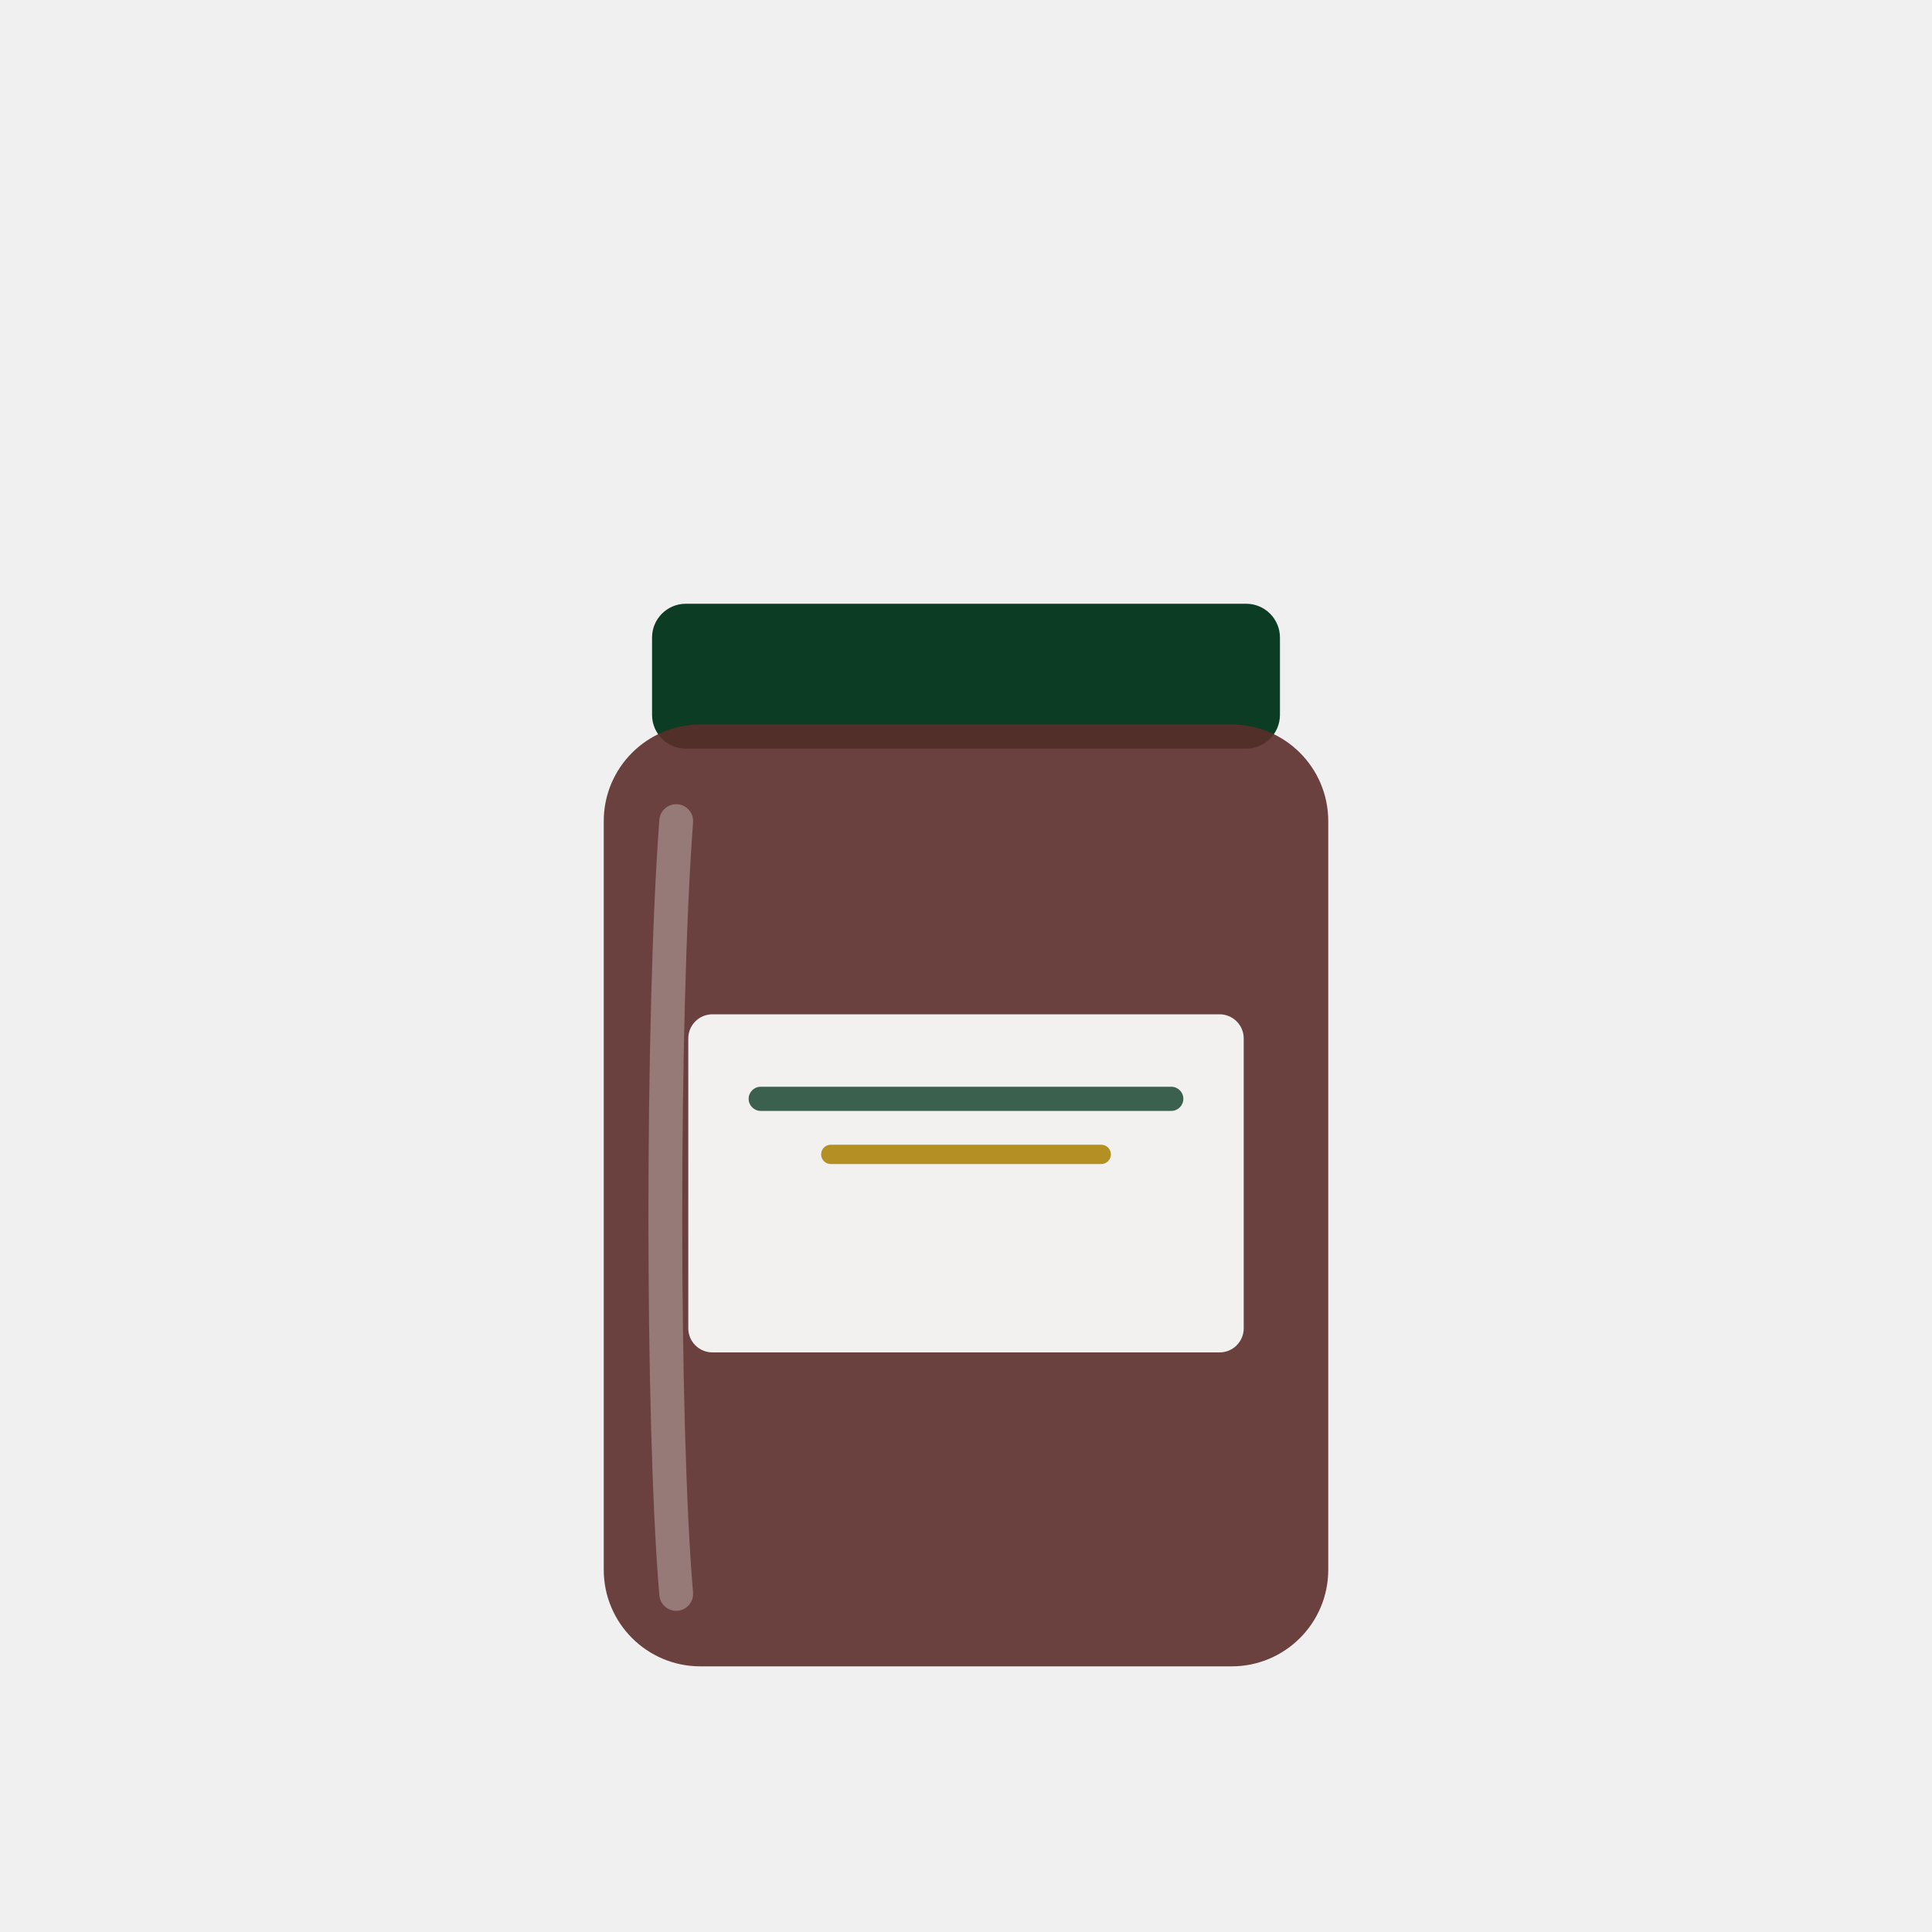
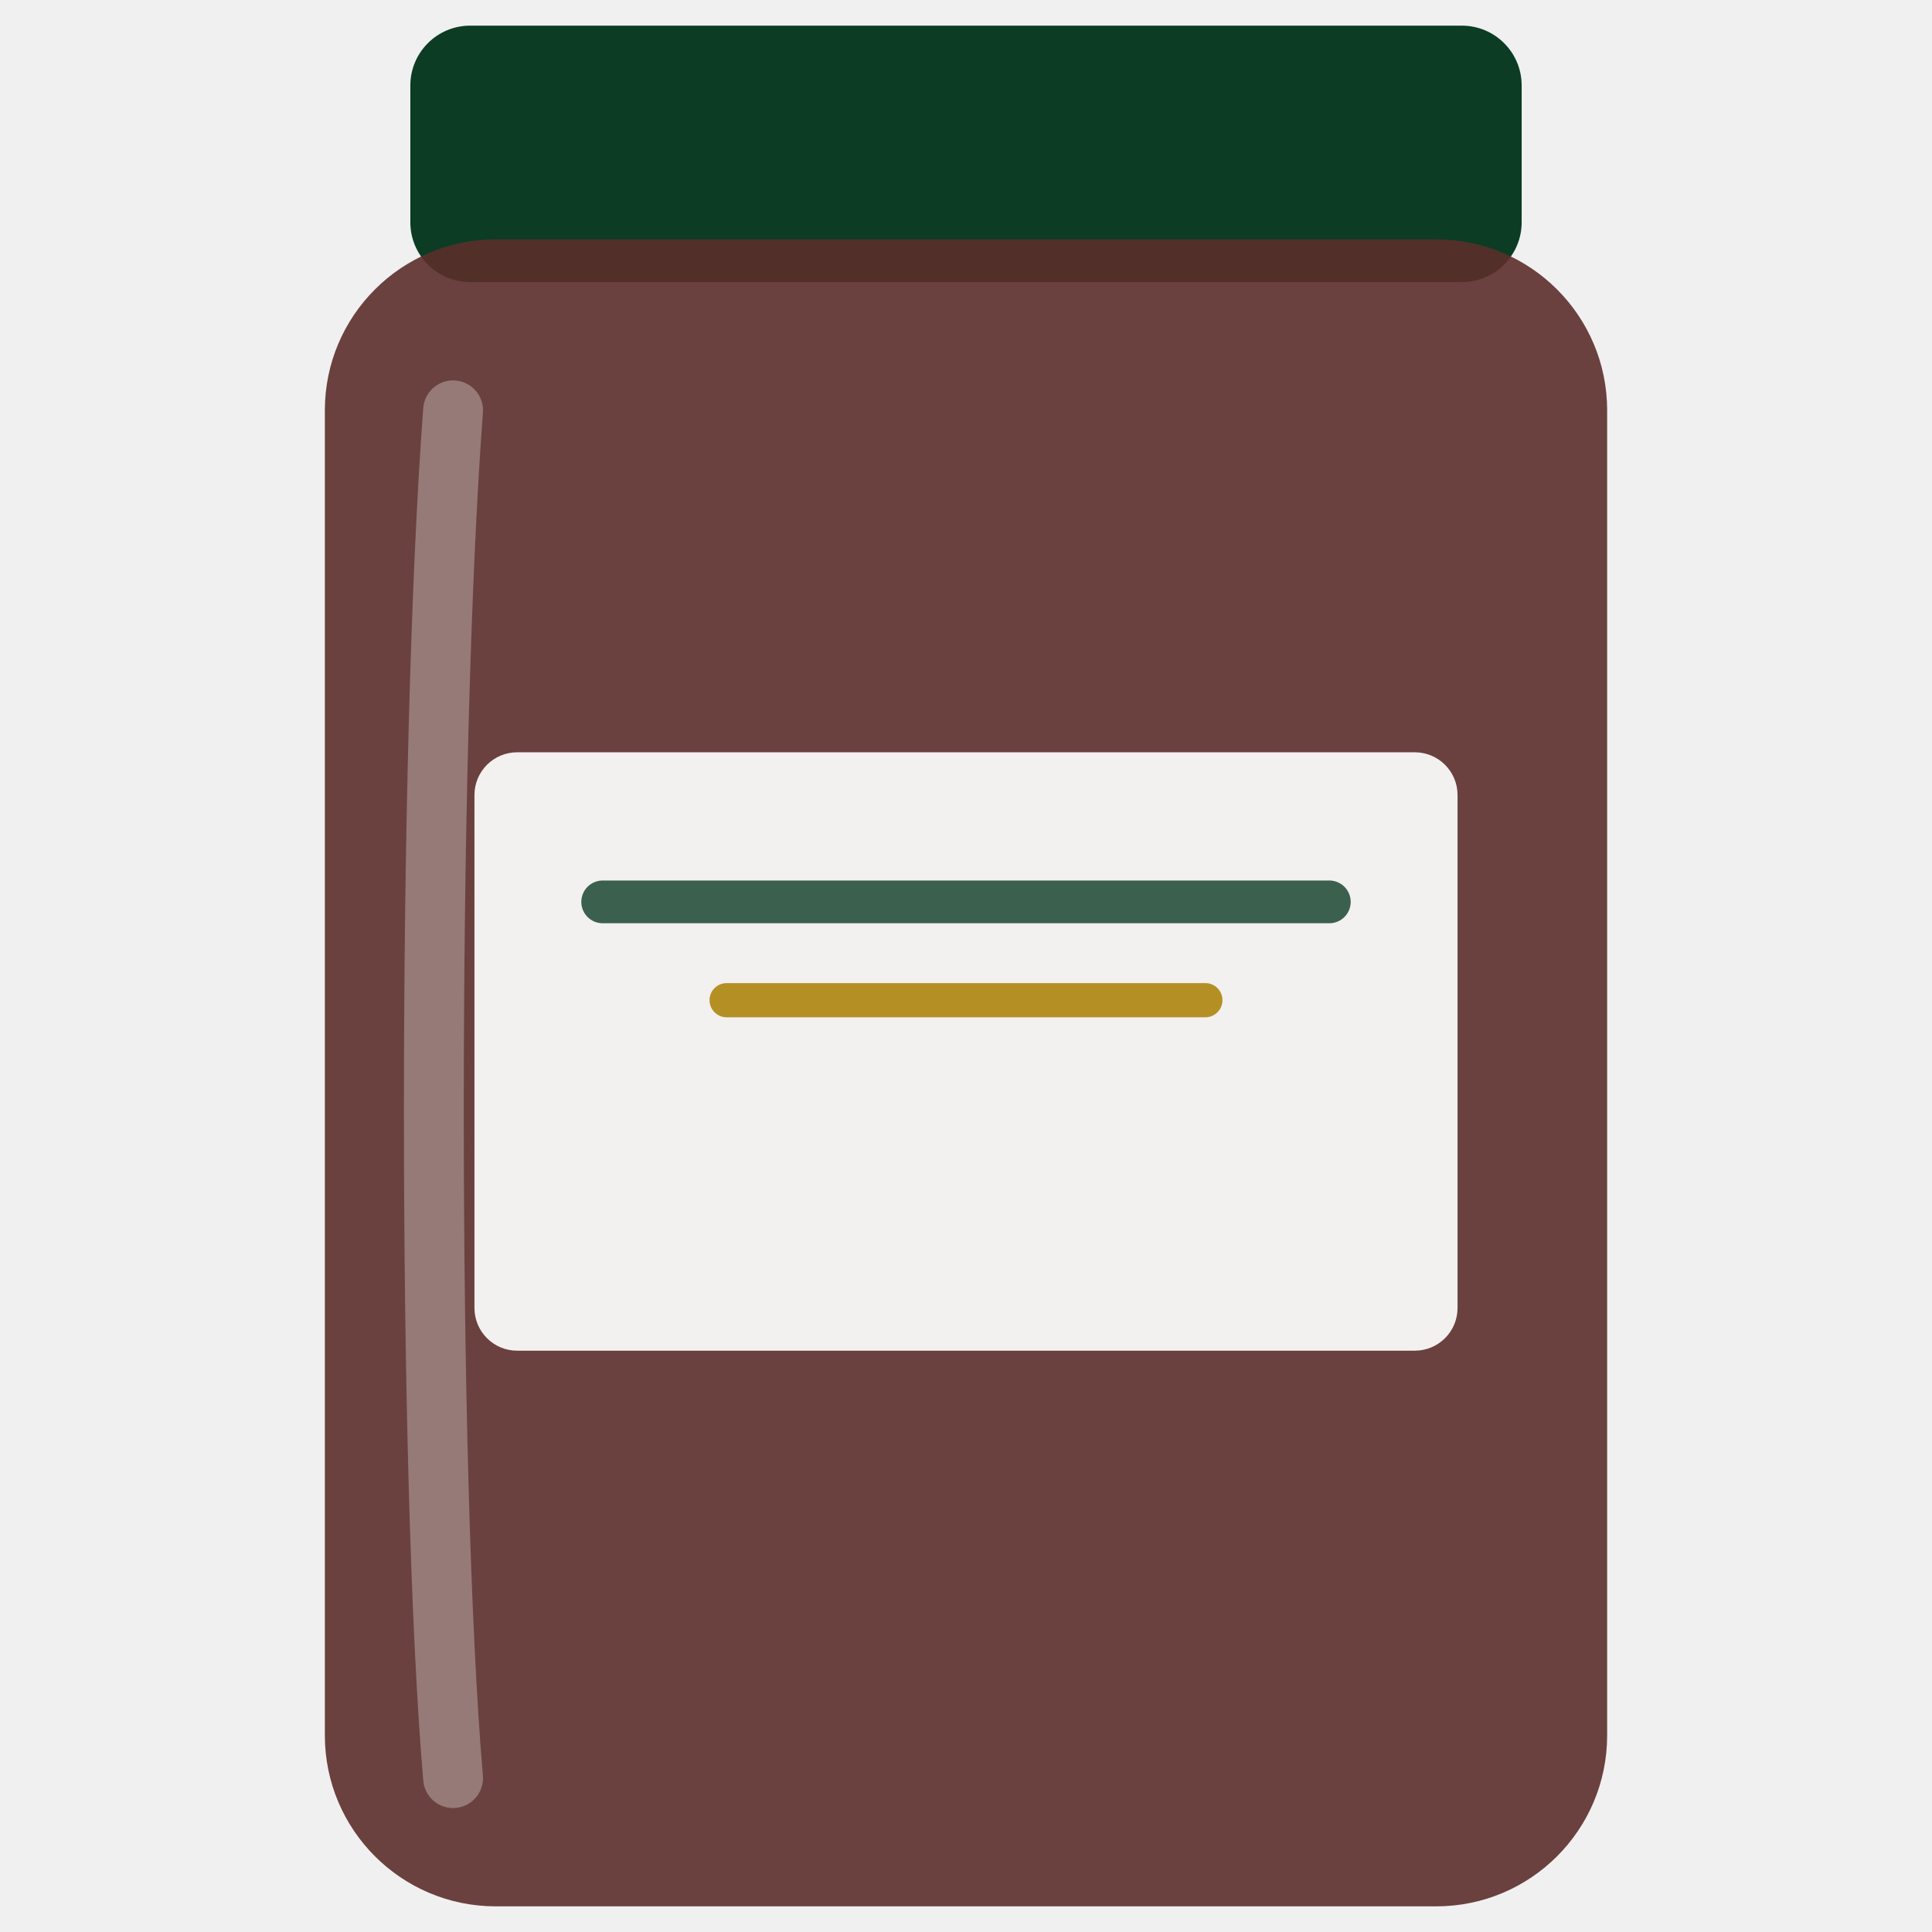
- <svg xmlns="http://www.w3.org/2000/svg" viewBox="0 0 800 800" width="800" height="800">
+ <svg xmlns="http://www.w3.org/2000/svg" viewBox="174 244 452 452" width="800" height="800">
  <rect x="270" y="250" width="260" height="60" rx="14" fill="#0C3C24" />
  <rect x="250" y="300" width="300" height="390" rx="40" fill="#5B2E2A" opacity=".9" />
  <rect x="285" y="420" width="230" height="140" rx="10" fill="#fff" opacity=".92" />
  <rect x="310" y="450" width="180" height="10" rx="5" fill="#0C3C24" opacity=".8" />
  <rect x="340" y="474" width="120" height="8" rx="4" fill="#B49024" />
  <path d="M280 340c-6 80-6 250 0 320" stroke="#fff" stroke-opacity=".3" stroke-width="14" stroke-linecap="round" fill="none" />
</svg>
